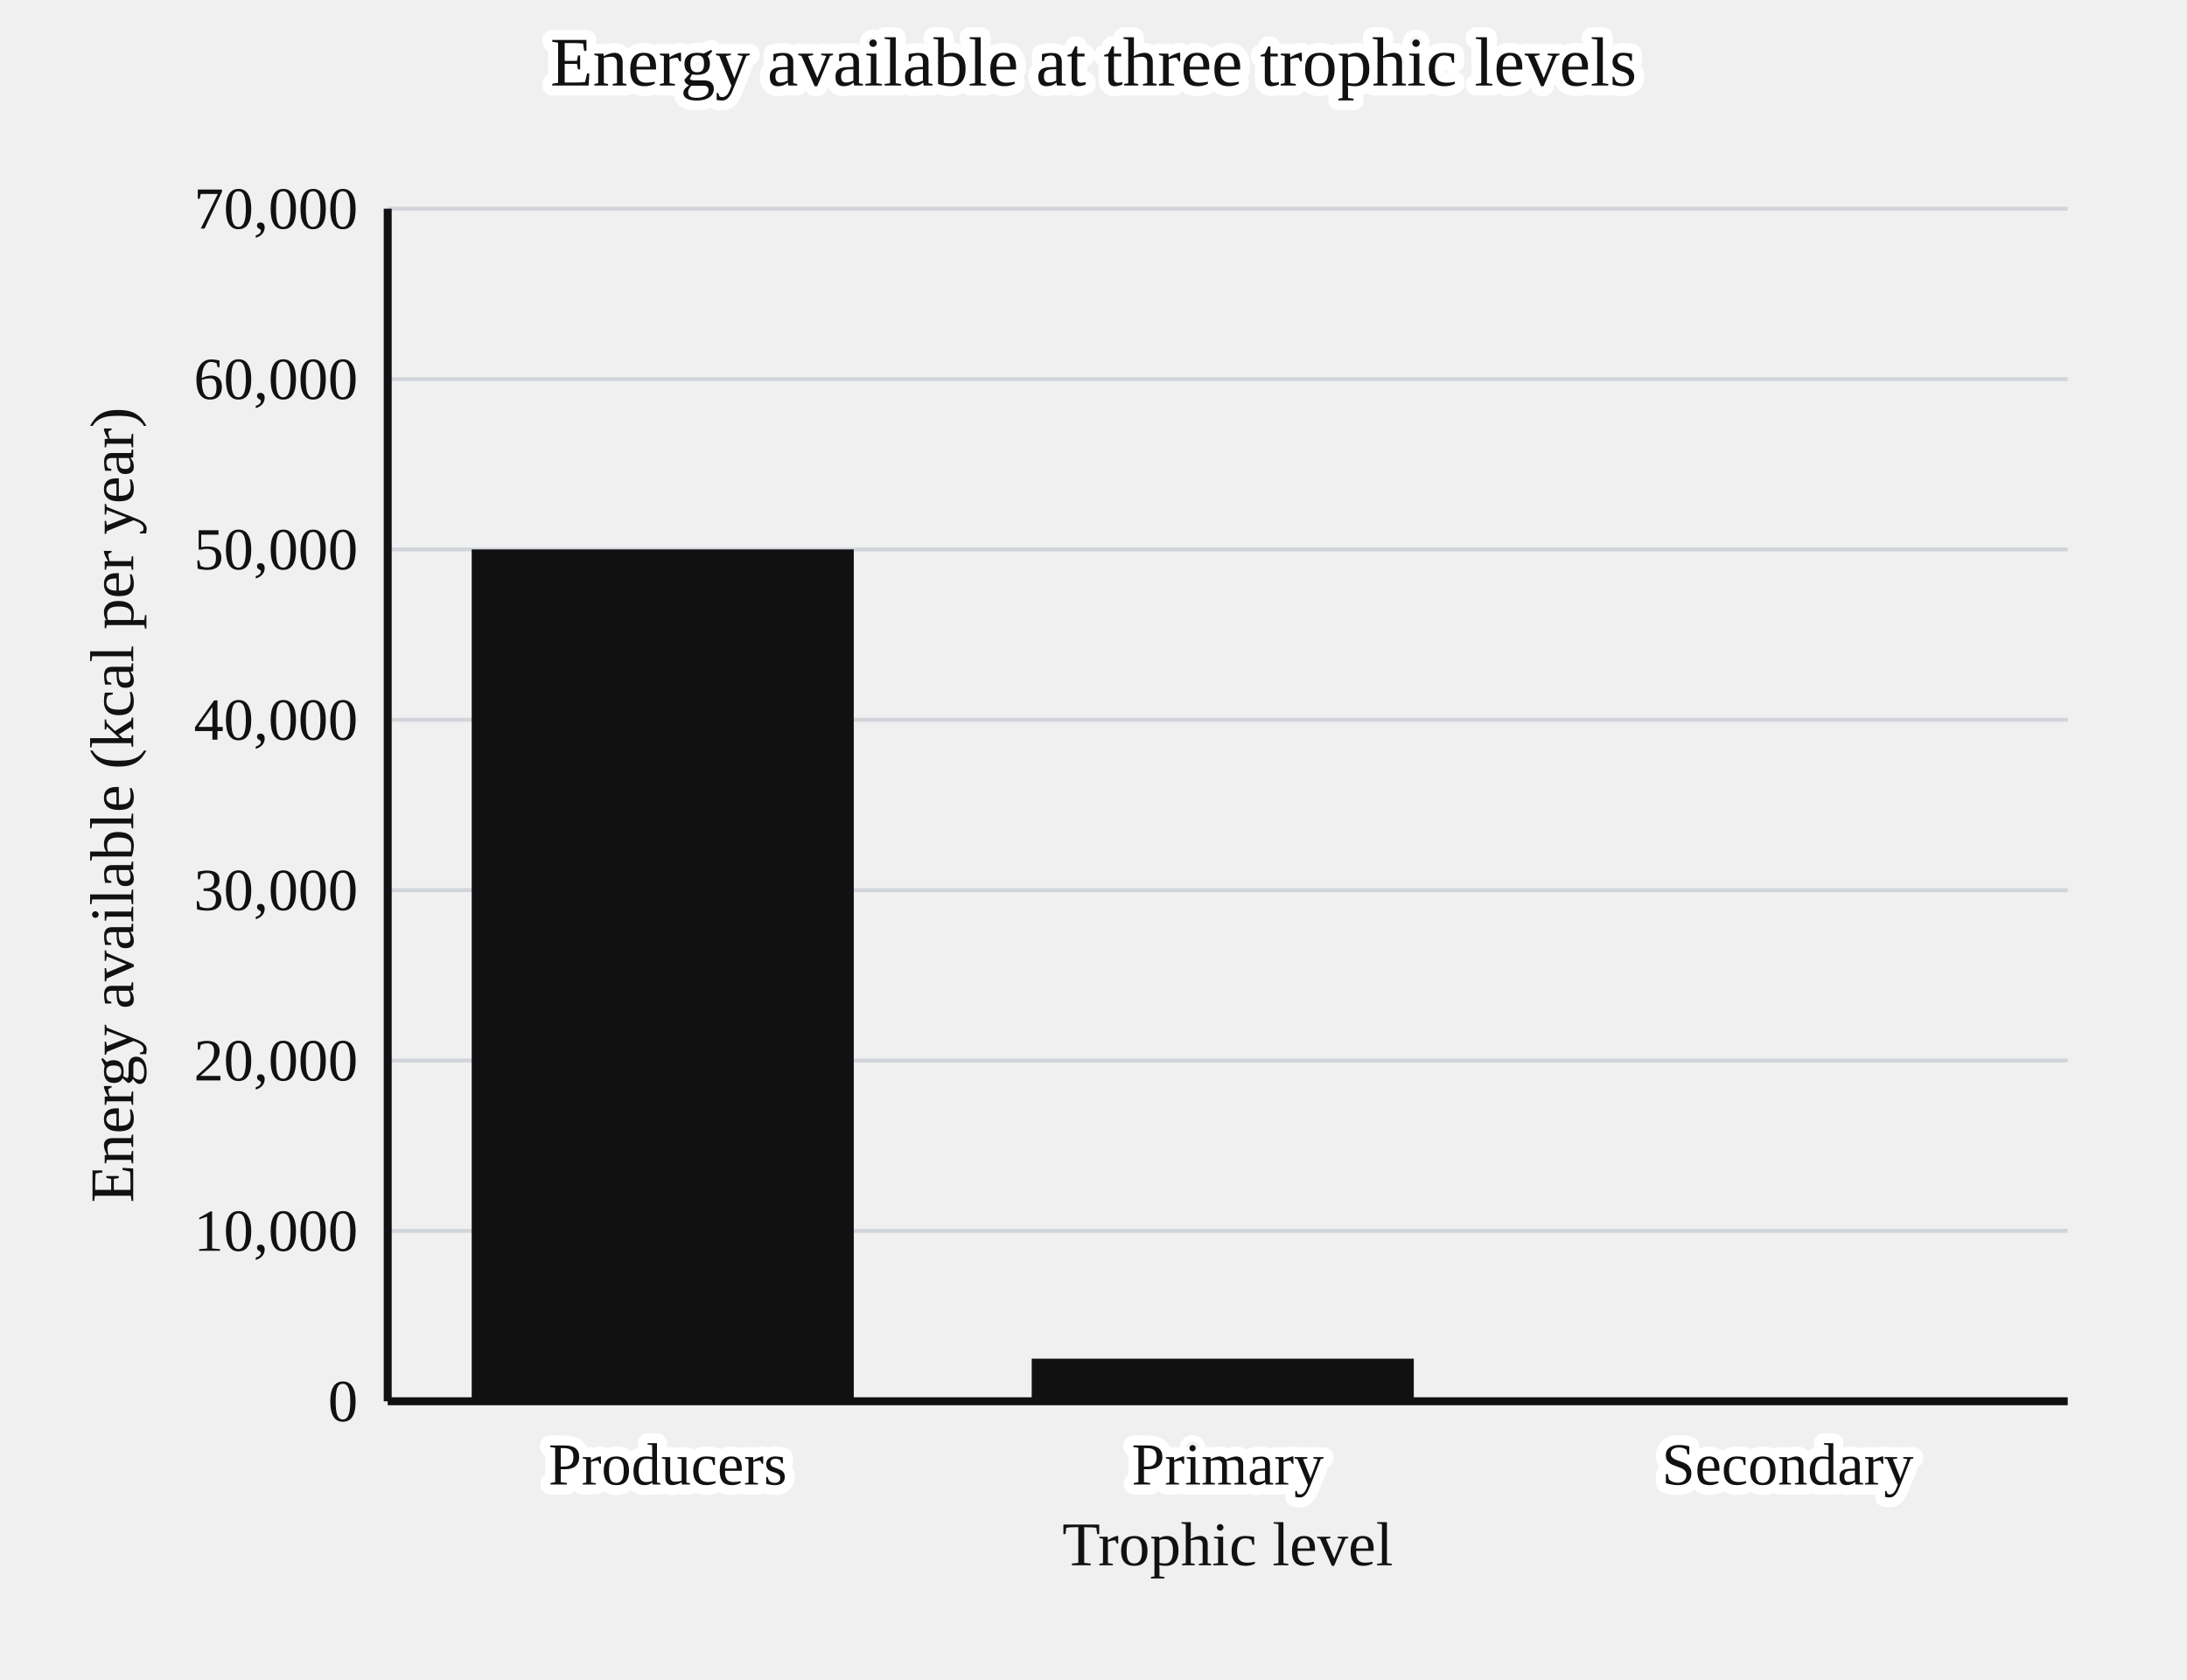
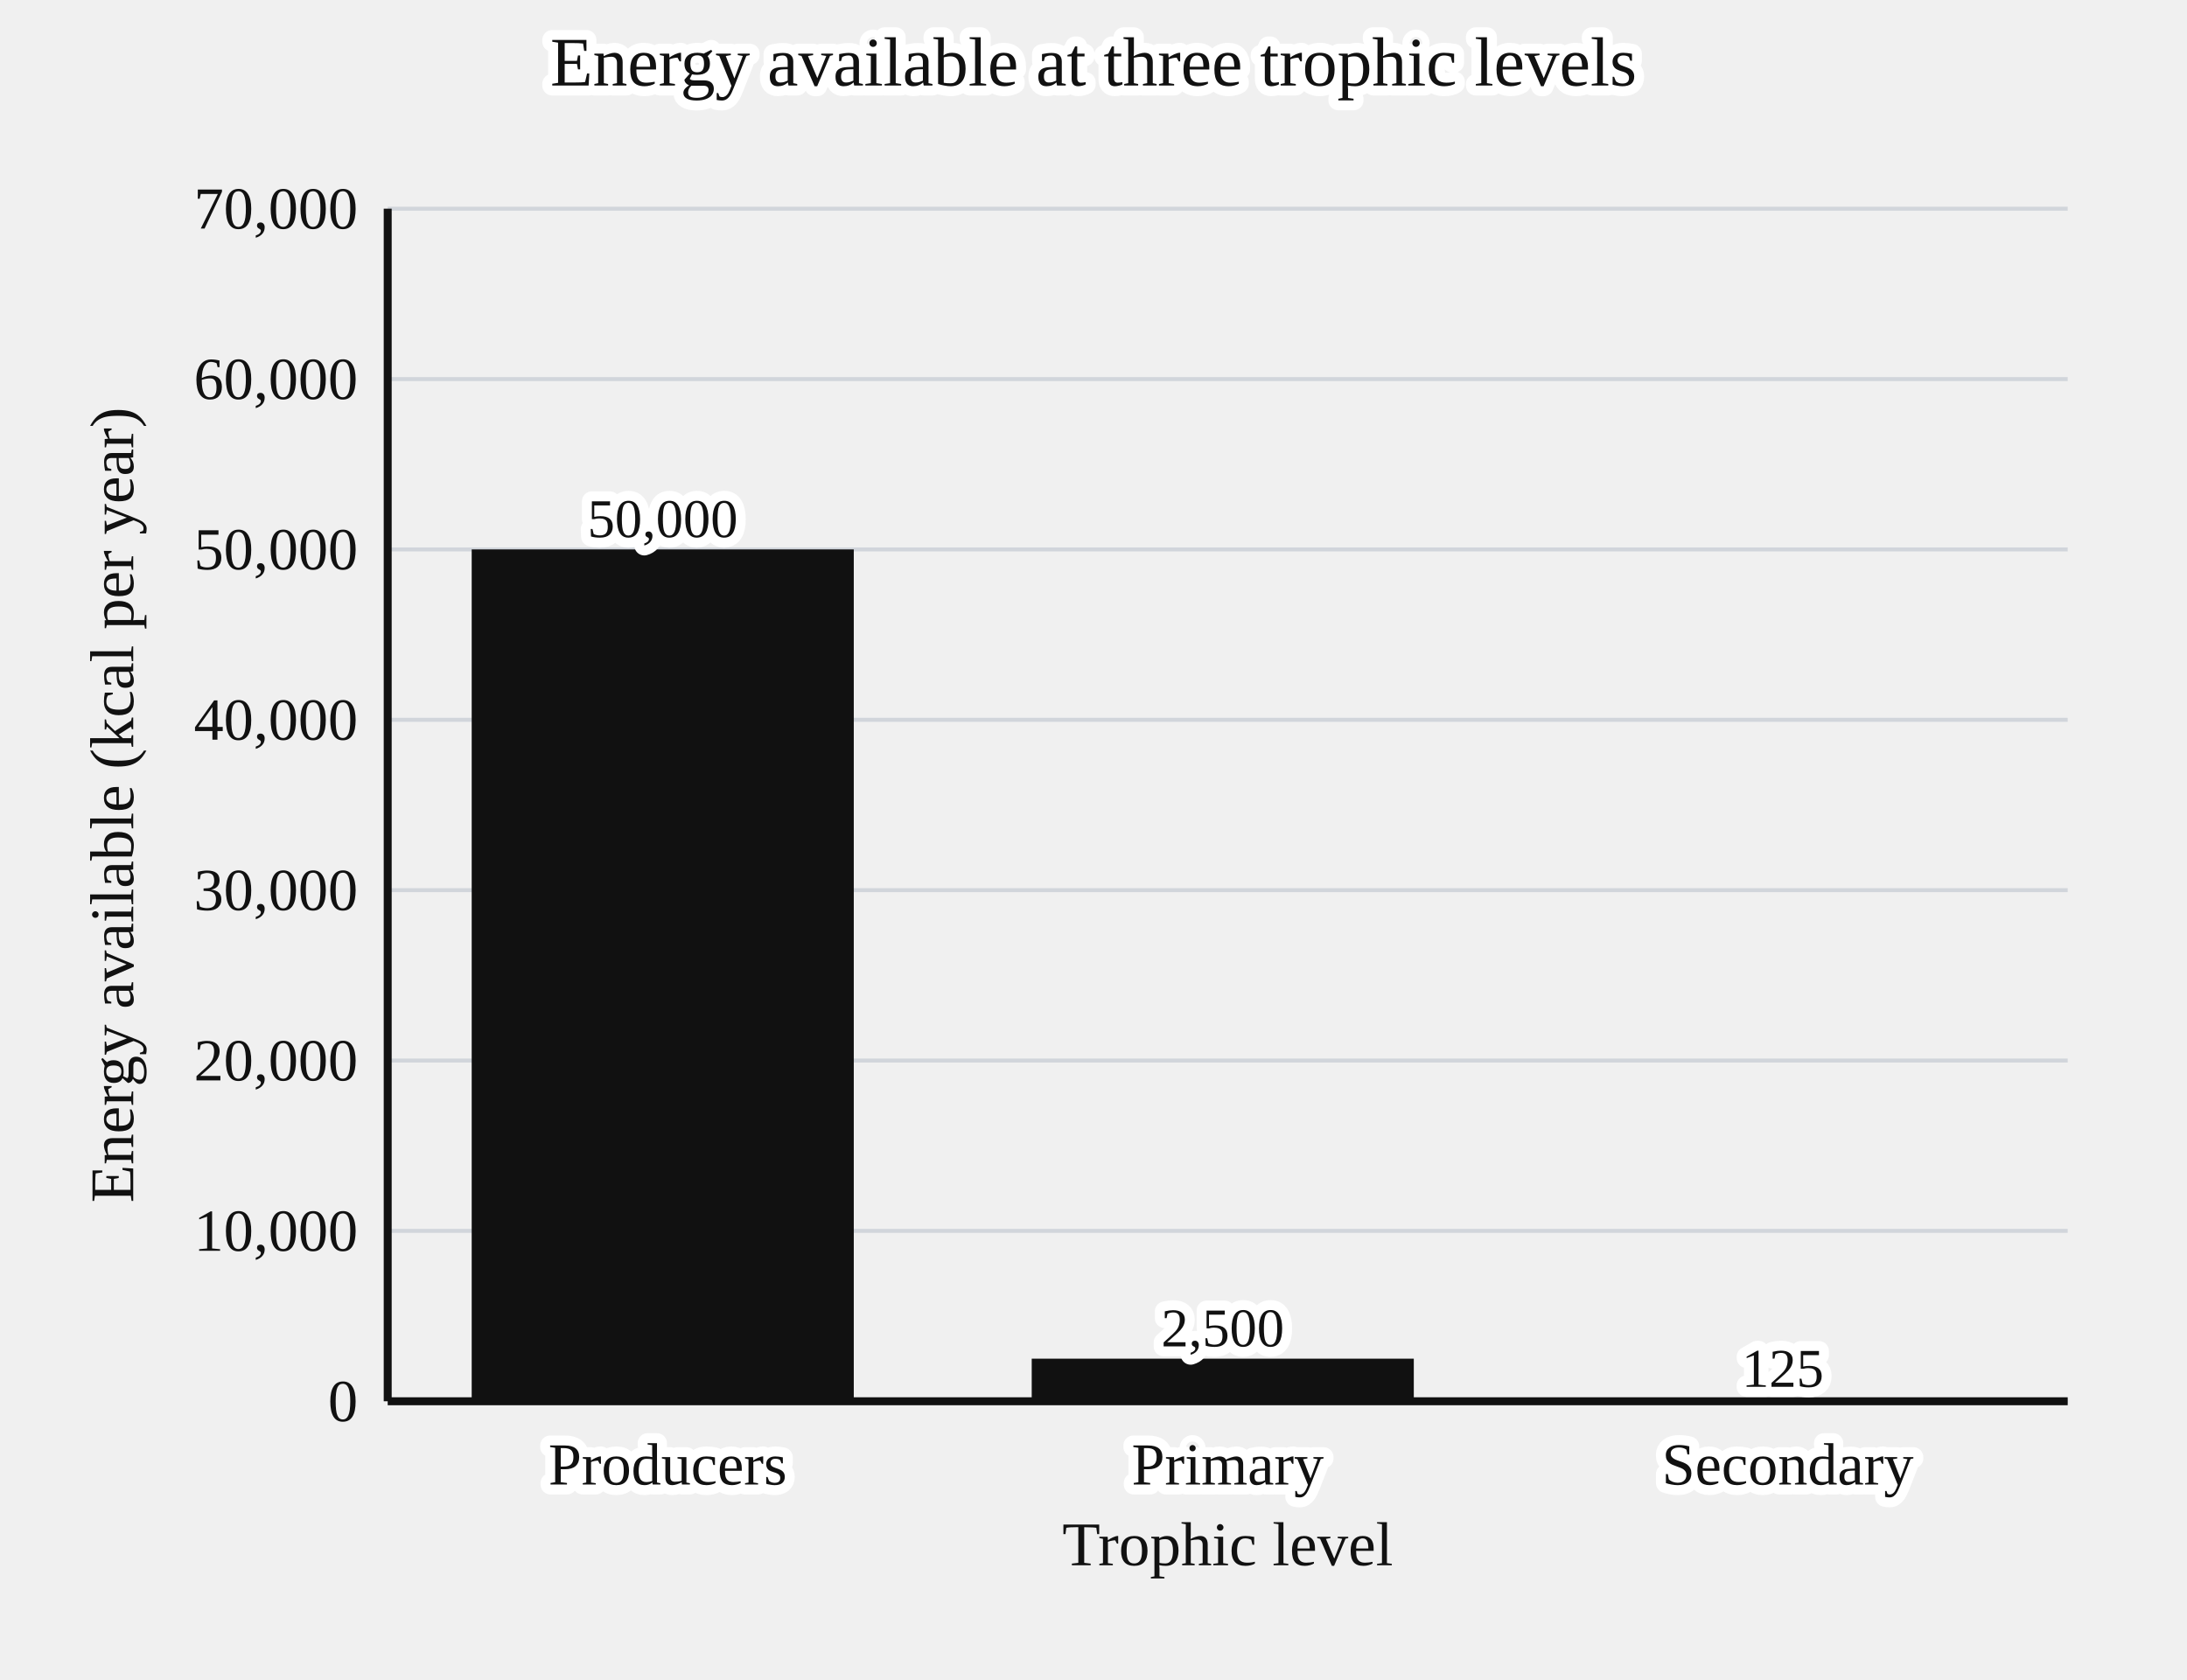
<svg xmlns="http://www.w3.org/2000/svg" viewBox="0 0 440 338" width="440" height="338" role="img" aria-label="Energy available at three trophic levels. Bar chart. Horizontal axis: Trophic level. Vertical axis: Energy available (kcal per year). Producers: 50,000, Primary: 2,500, Secondary: 125." style="max-width:100%;height:auto">
  <text x="220" y="14" font-family="Georgia, 'Times New Roman', serif" font-size="14" font-style="normal" text-anchor="middle" dominant-baseline="middle" fill="#111" stroke="#fff" stroke-width="4" paint-order="stroke" stroke-linejoin="round">Energy available at three trophic levels</text>
  <line x1="78" y1="282" x2="416" y2="282" stroke="#d1d5db" stroke-width="0.8" />
  <text x="72" y="286" font-family="Georgia, 'Times New Roman', serif" font-size="12" text-anchor="end" fill="#111">0</text>
  <line x1="78" y1="247.71" x2="416" y2="247.71" stroke="#d1d5db" stroke-width="0.8" />
  <text x="72" y="251.71" font-family="Georgia, 'Times New Roman', serif" font-size="12" text-anchor="end" fill="#111">10,000</text>
  <line x1="78" y1="213.43" x2="416" y2="213.43" stroke="#d1d5db" stroke-width="0.8" />
  <text x="72" y="217.43" font-family="Georgia, 'Times New Roman', serif" font-size="12" text-anchor="end" fill="#111">20,000</text>
  <line x1="78" y1="179.14" x2="416" y2="179.14" stroke="#d1d5db" stroke-width="0.8" />
  <text x="72" y="183.14" font-family="Georgia, 'Times New Roman', serif" font-size="12" text-anchor="end" fill="#111">30,000</text>
  <line x1="78" y1="144.86" x2="416" y2="144.86" stroke="#d1d5db" stroke-width="0.8" />
  <text x="72" y="148.86" font-family="Georgia, 'Times New Roman', serif" font-size="12" text-anchor="end" fill="#111">40,000</text>
  <line x1="78" y1="110.57" x2="416" y2="110.57" stroke="#d1d5db" stroke-width="0.8" />
  <text x="72" y="114.57" font-family="Georgia, 'Times New Roman', serif" font-size="12" text-anchor="end" fill="#111">50,000</text>
  <line x1="78" y1="76.29" x2="416" y2="76.29" stroke="#d1d5db" stroke-width="0.8" />
  <text x="72" y="80.29" font-family="Georgia, 'Times New Roman', serif" font-size="12" text-anchor="end" fill="#111">60,000</text>
  <line x1="78" y1="42" x2="416" y2="42" stroke="#d1d5db" stroke-width="0.8" />
  <text x="72" y="46" font-family="Georgia, 'Times New Roman', serif" font-size="12" text-anchor="end" fill="#111">70,000</text>
  <line x1="78" y1="42" x2="78" y2="282" stroke="#111" stroke-width="1.6" />
  <line x1="78" y1="282" x2="416" y2="282" stroke="#111" stroke-width="1.6" />
  <text transform="translate(26.8 162) rotate(-90)" font-family="Georgia, 'Times New Roman', serif" font-size="12.5" text-anchor="middle" data-axis-title="y" fill="#111">Energy available (kcal per year)</text>
  <text x="134.33" y="296" font-family="Georgia, 'Times New Roman', serif" font-size="12" font-style="normal" text-anchor="middle" dominant-baseline="middle" fill="#111" stroke="#fff" stroke-width="4" paint-order="stroke" stroke-linejoin="round">Producers</text>
  <text x="247" y="296" font-family="Georgia, 'Times New Roman', serif" font-size="12" font-style="normal" text-anchor="middle" dominant-baseline="middle" fill="#111" stroke="#fff" stroke-width="4" paint-order="stroke" stroke-linejoin="round">Primary</text>
  <text x="359.67" y="296" font-family="Georgia, 'Times New Roman', serif" font-size="12" font-style="normal" text-anchor="middle" dominant-baseline="middle" fill="#111" stroke="#fff" stroke-width="4" paint-order="stroke" stroke-linejoin="round">Secondary</text>
  <text x="247" y="315" font-family="Georgia, 'Times New Roman', serif" font-size="12.5" text-anchor="middle" data-axis-title="x" fill="#111">Trophic level</text>
  <rect x="94.9" y="110.57" width="76.87" height="171.43" fill="#111" />
+   <text x="133.33" y="105.57" font-family="Georgia, 'Times New Roman', serif" font-size="11" font-style="normal" text-anchor="middle" dominant-baseline="middle" fill="#111" stroke="#fff" stroke-width="4" paint-order="stroke" stroke-linejoin="round">50,000</text>
  <rect x="207.57" y="273.43" width="76.87" height="8.57" fill="#111" />
+   <text x="246" y="268.43" font-family="Georgia, 'Times New Roman', serif" font-size="11" font-style="normal" text-anchor="middle" dominant-baseline="middle" fill="#111" stroke="#fff" stroke-width="4" paint-order="stroke" stroke-linejoin="round">2,500</text>
  <rect x="320.23" y="281.57" width="76.87" height="0.43" fill="#111" />
+   <text x="358.67" y="276.57" font-family="Georgia, 'Times New Roman', serif" font-size="11" font-style="normal" text-anchor="middle" dominant-baseline="middle" fill="#111" stroke="#fff" stroke-width="4" paint-order="stroke" stroke-linejoin="round">125</text>
</svg>
